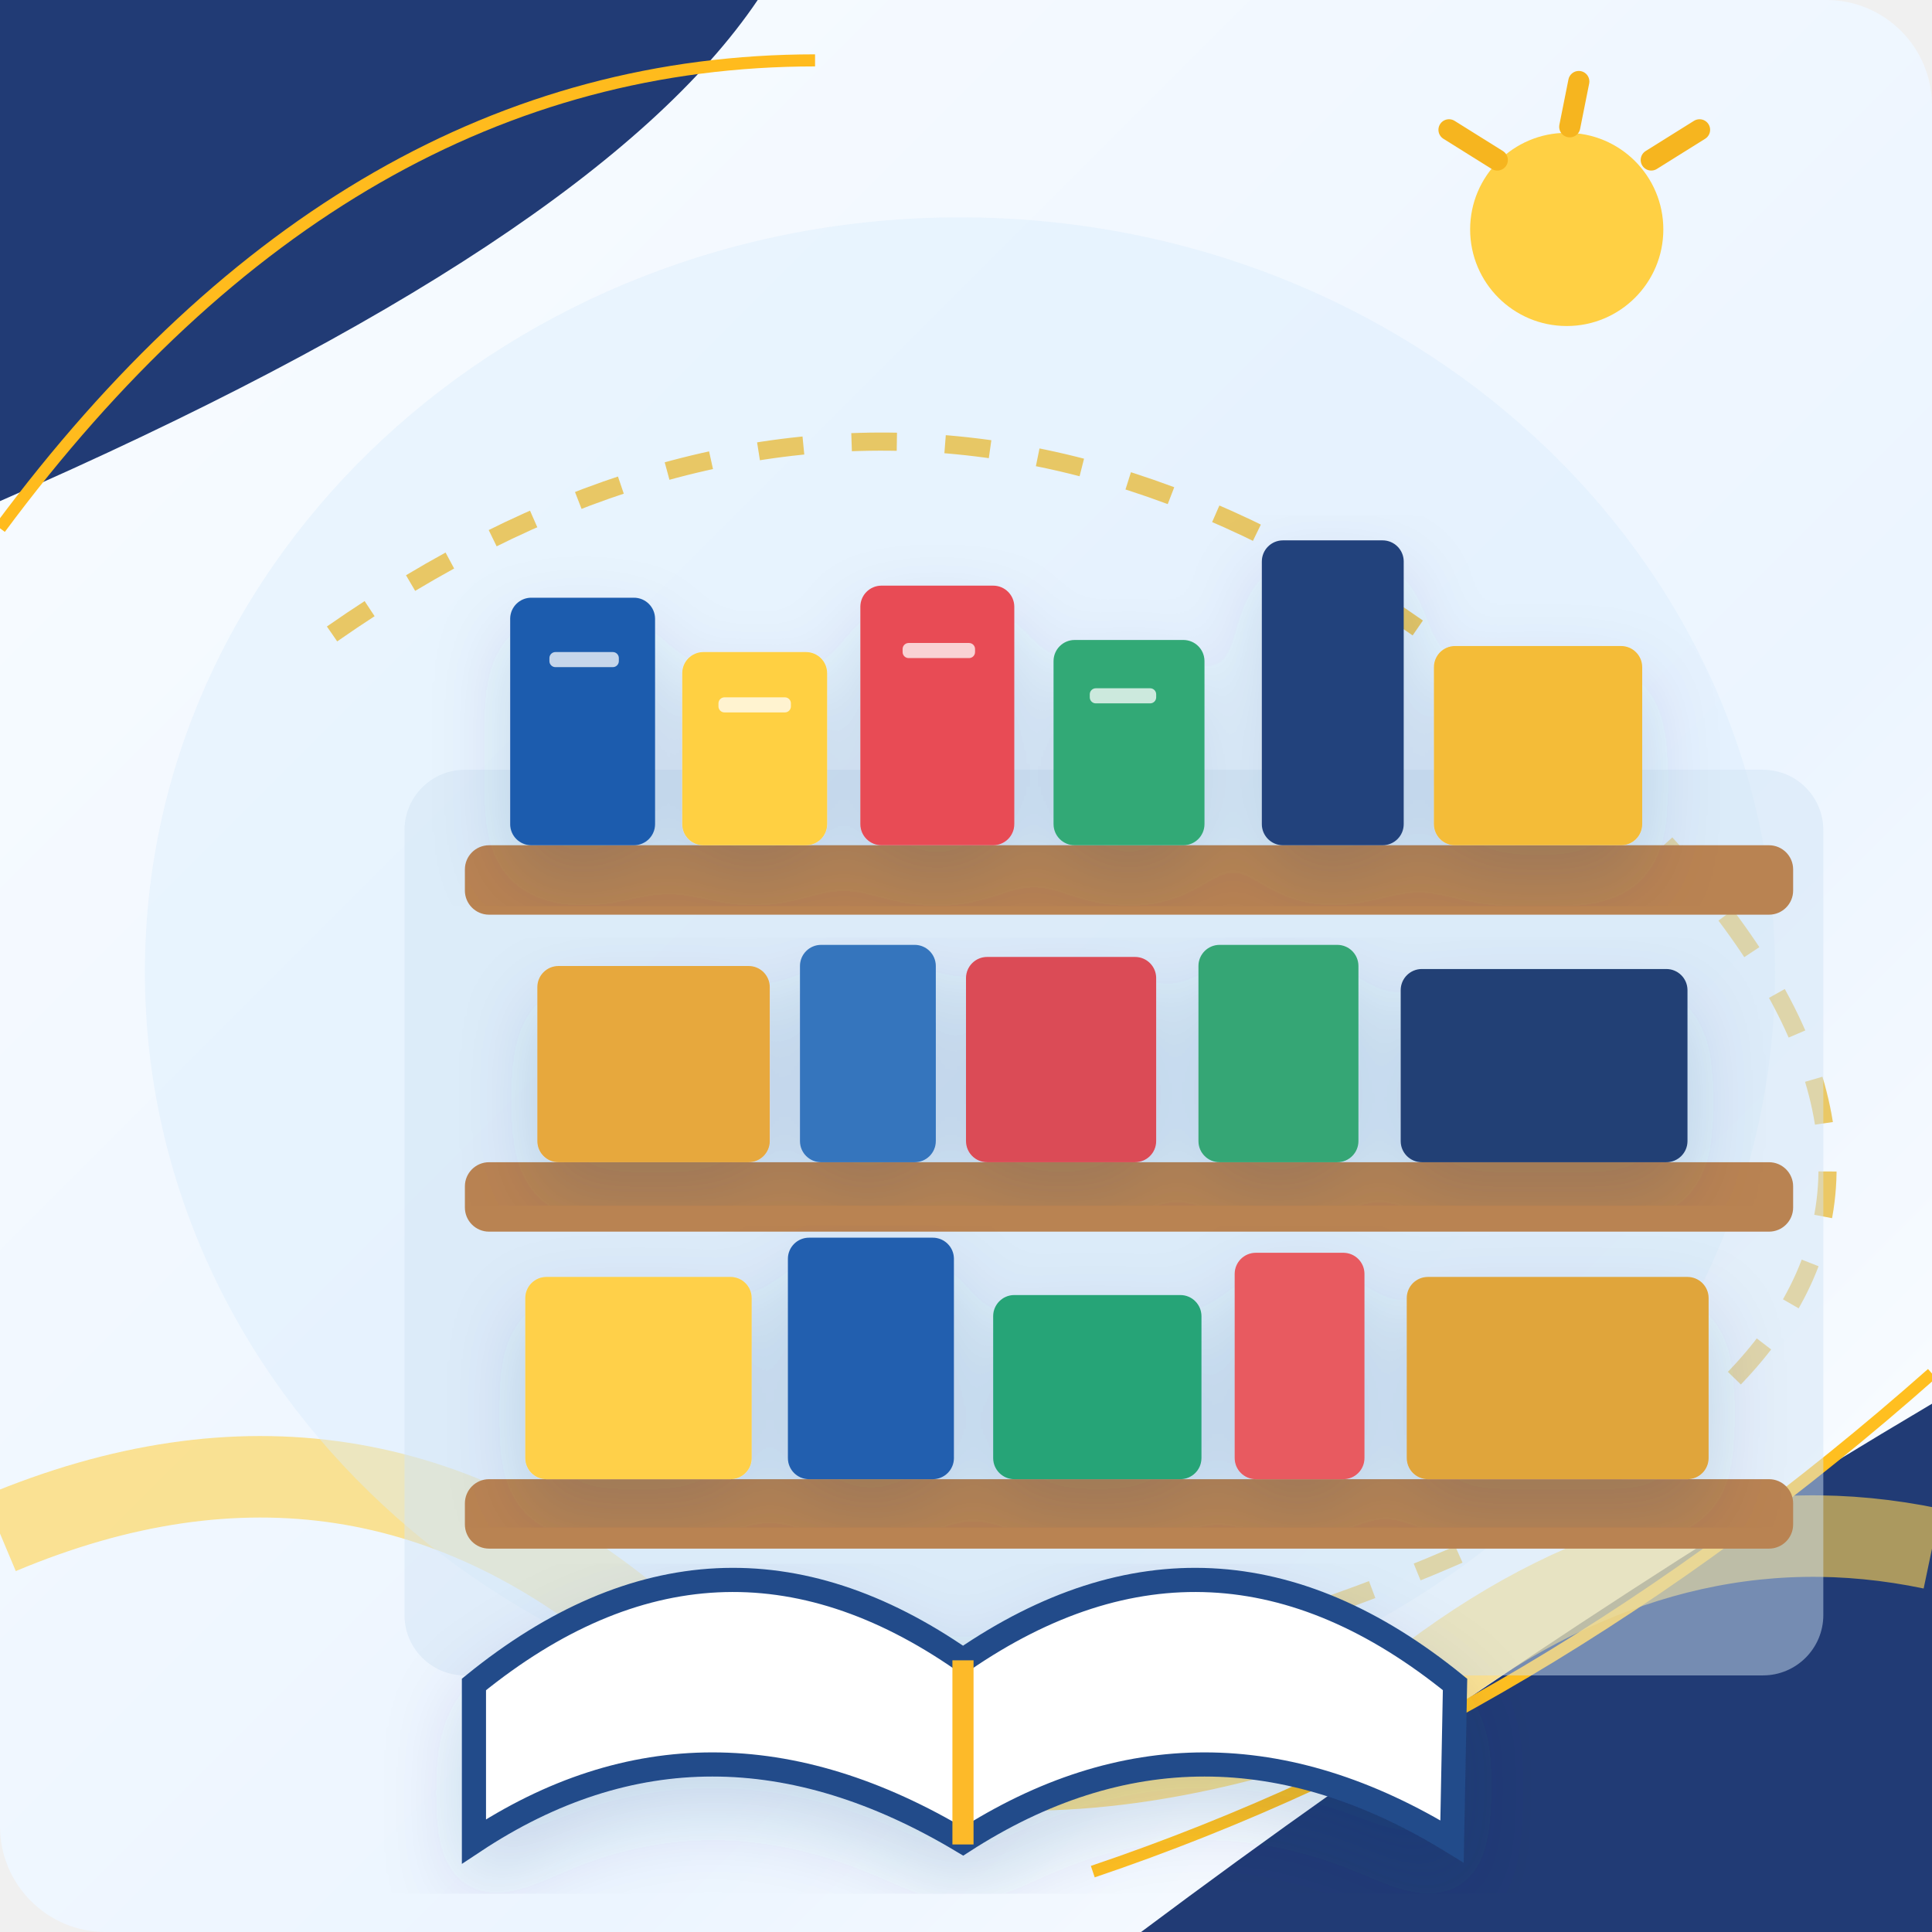
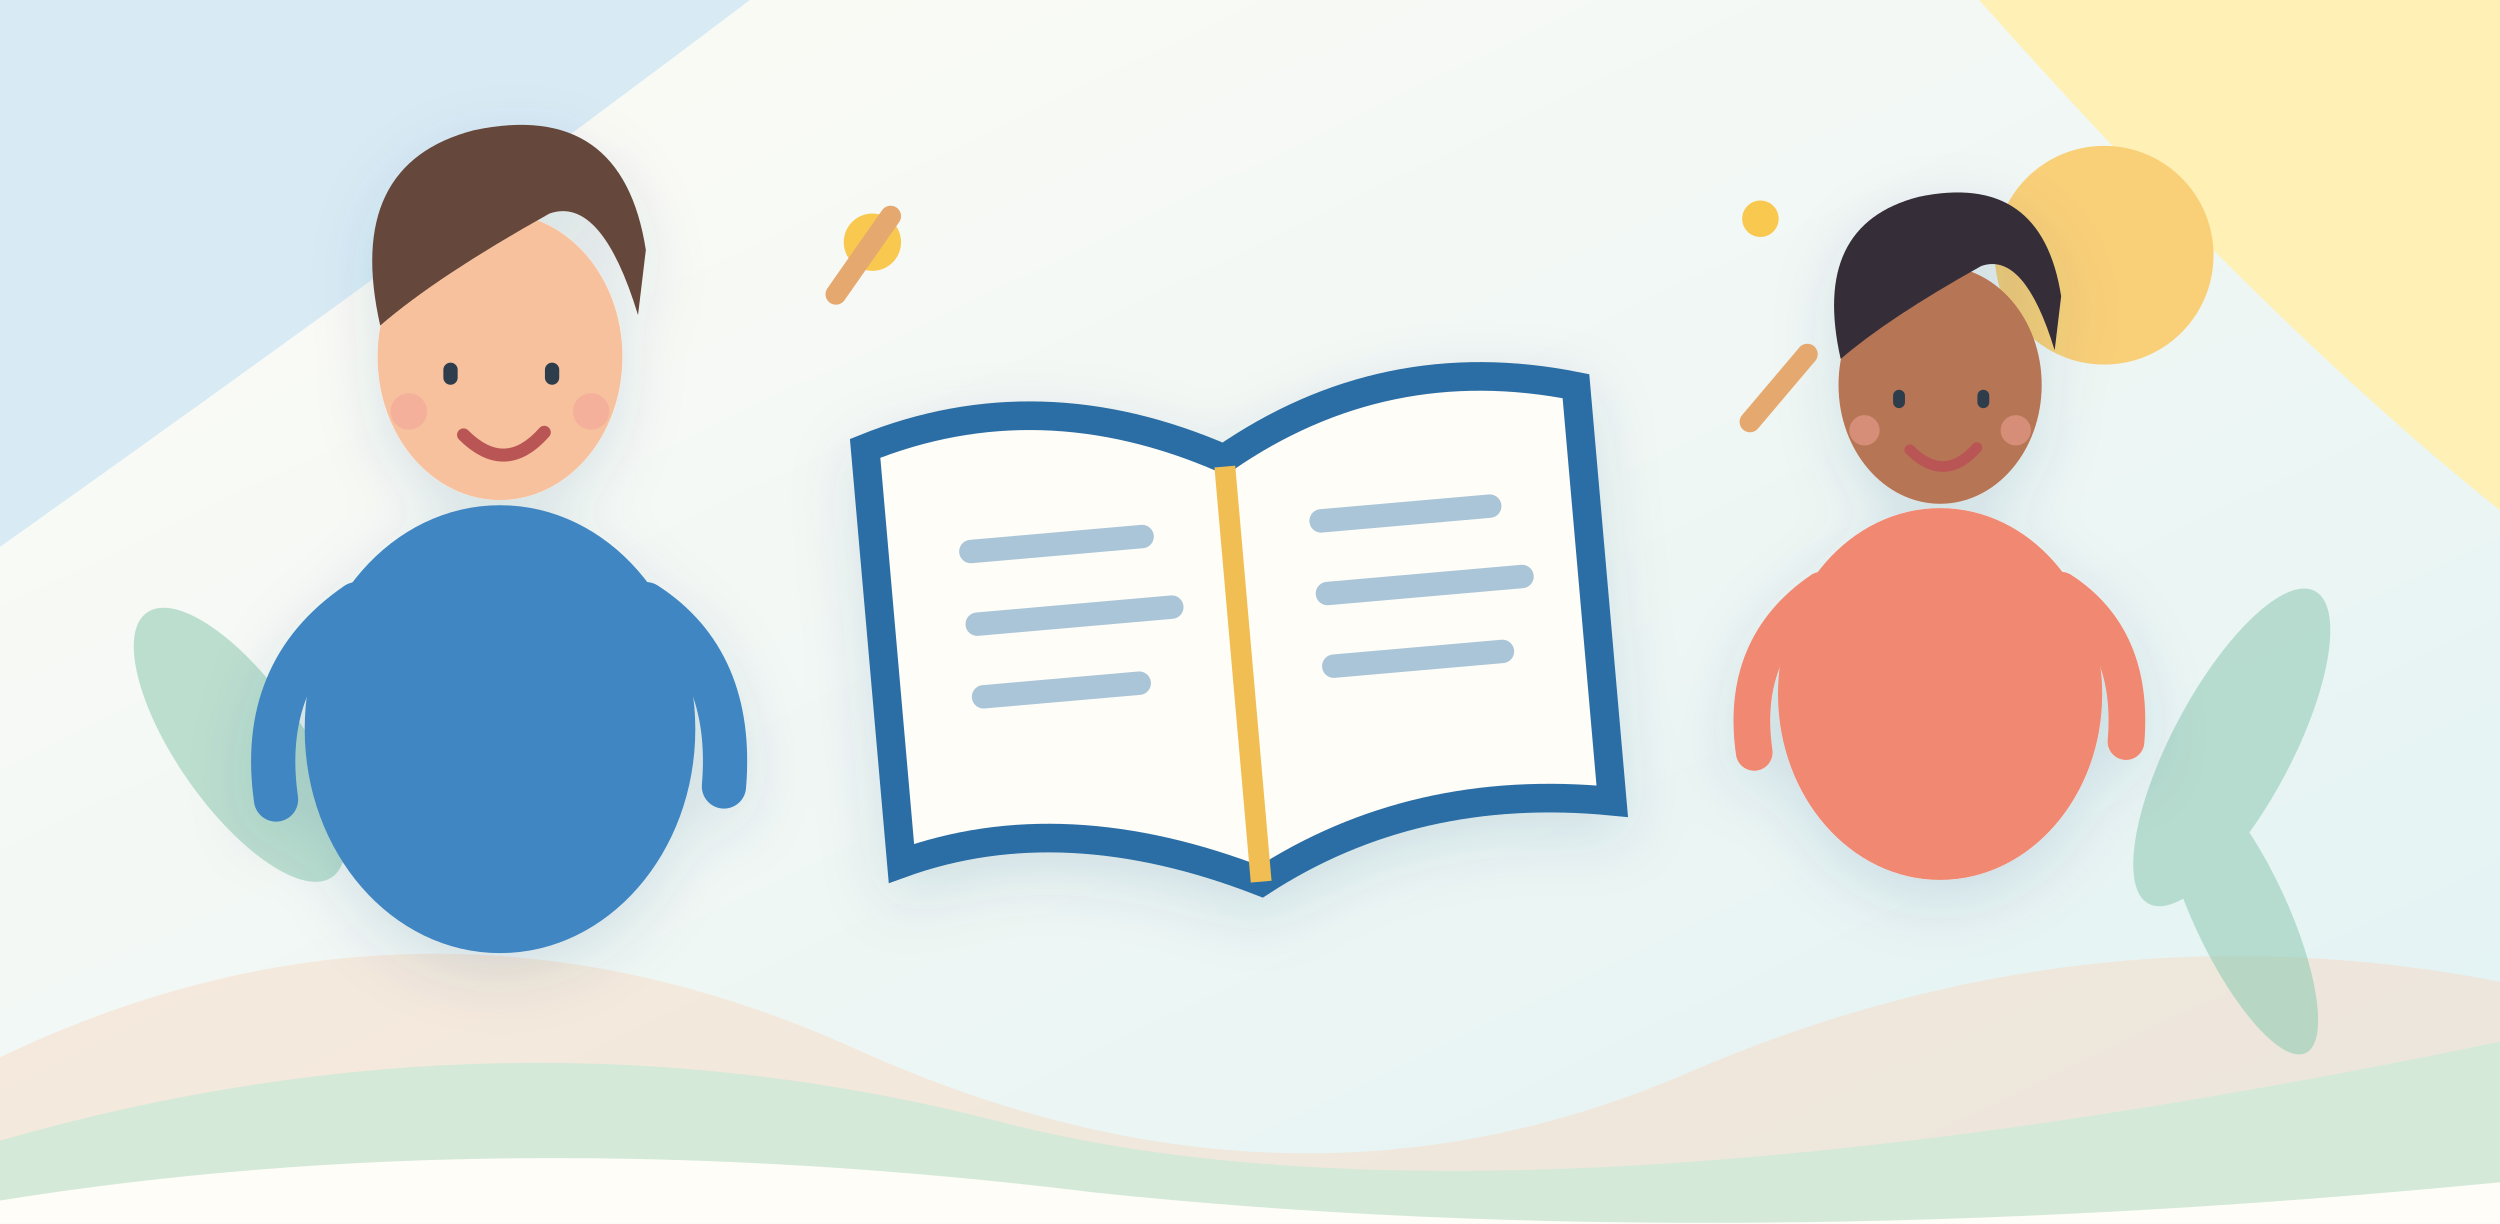
- <svg xmlns="http://www.w3.org/2000/svg" viewBox="0 0 640 640" role="img">
+ <svg xmlns="http://www.w3.org/2000/svg" viewBox="0 0 960 470" role="img" aria-label="Ilustração alegre da comunidade escolar">
  <defs>
-     <linearGradient id="bg" x1="0" x2="1" y1="0" y2="1">
-       <stop stop-color="#F9FCFF" />
-       <stop offset=".65" stop-color="#ECF5FF" />
-       <stop offset="1" stop-color="#FFFFFF" />
+     <linearGradient id="bg" x2="1" y2="1">
+       <stop stop-color="#FFFCF5" />
+       <stop offset="1" stop-color="#E1F2F4" />
    </linearGradient>
-     <filter id="shadow" x="-20%" y="-20%" width="140%" height="140%">
-       <feDropShadow dx="0" dy="12" stdDeviation="13" flood-color="#163B77" flood-opacity=".16" />
+     <filter id="sh">
+       <feDropShadow dx="0" dy="8" stdDeviation="12" flood-color="#1D4978" flood-opacity=".13" />
    </filter>
  </defs>
-   <rect width="640" height="640" rx="35" fill="url(#bg)" />
-   <path d="M0 0h251Q197 80 0 166z" fill="#213B75" />
-   <path d="M0 175Q115 20 270 20" stroke="#FFBB1D" stroke-width="4" fill="none" />
-   <path d="M640 640H378Q505 545 640 465z" fill="#213B75" />
-   <path d="M640 455Q510 570 362 620" stroke="#FFBF20" stroke-width="4" fill="none" />
-   <path d="M0 508Q119 458 215 541T474 555q80-60 166-42" fill="none" stroke="#FFD350" stroke-width="27" opacity=".62" />
-   <ellipse cx="318" cy="322" rx="270" ry="250" fill="#D9ECFC" opacity=".42" />
-   <path d="M110 210Q318 65 522 250T431 535" stroke="#E8B62A" stroke-width="6" fill="none" stroke-dasharray="15 16" opacity=".72" />
-   <g transform="translate(70 100)">
-     <rect x="64" y="155" width="470" height="300" rx="20" fill="#D0E3F4" opacity=".48" />
-     <rect x="84" y="180" width="440" height="23" rx="8" fill="#B98352" />
-     <rect x="84" y="285" width="440" height="23" rx="8" fill="#B98352" />
-     <rect x="84" y="390" width="440" height="23" rx="8" fill="#B98352" />
-     <g filter="url(#shadow)">
-       <rect x="99" y="98" width="48" height="82" rx="7" fill="#1A5CAE" />
-       <rect x="156" y="116" width="48" height="64" rx="7" fill="#FFD043" />
-       <rect x="215" y="94" width="51" height="86" rx="7" fill="#E84C55" />
-       <rect x="279" y="112" width="50" height="68" rx="7" fill="#30A976" />
-       <rect x="348" y="79" width="47" height="101" rx="7" fill="#21427C" />
-       <rect x="405" y="114" width="69" height="66" rx="7" fill="#F4BC39" />
+   <rect width="960" height="470" fill="url(#bg)" />
+   <path d="M0 0h288Q169 90 0 210Z" fill="#D8EBF5" />
+   <path d="M960 0H760Q870 124 960 196Z" fill="#FFF0B5" />
+   <circle cx="808" cy="98" r="42" fill="#F9D078" />
+   <path d="M0 406Q163 328 329 403T648 412T960 377V470H0Z" fill="#F9D7BE" opacity=".45" />
+   <path d="M0 438Q195 382 385 431T960 400V470H0Z" fill="#D4E9D8" />
+   <g opacity=".55" fill="#8CC9B1">
+     <ellipse cx="92" cy="286" rx="24" ry="62" transform="rotate(-35 92 286)" />
+     <ellipse cx="857" cy="287" rx="23" ry="68" transform="rotate(28 857 287)" />
+     <ellipse cx="860" cy="350" rx="18" ry="60" transform="rotate(-25 860 350)" />
+   </g>
+   <g filter="url(#sh)">
+     <g transform="translate(192 130) scale(1)">
+       <ellipse cx="0" cy="150" rx="75" ry="86" fill="#3F86C2" />
+       <path d="M-55 102q-38 26-31 75M56 102q34 22 30 70" fill="none" stroke="#3F86C2" stroke-width="17" stroke-linecap="round" />
+       <ellipse cy="7" cx="0" rx="47" ry="55" fill="#F7C19E" />
+       <path d="M-46-5q-14-62 36-75 57-12 66 46l-3 25Q39-55 19-48q-43 24-65 43" fill="#65473A" />
+       <path d="M-19 12v3m39-3v3" fill="none" stroke="#2E3D4C" stroke-width="5.5" stroke-linecap="round" />
+       <path d="M-14 37q16 16 31-1" fill="none" stroke="#B95655" stroke-width="5" stroke-linecap="round" />
+       <circle cx="-35" cy="28" r="7" fill="#F3A298" opacity=".55" />
+       <circle cx="35" cy="28" r="7" fill="#F3A298" opacity=".55" />
    </g>
-     <g fill="#fff" opacity=".75">
-       <rect x="112" y="116" width="23" height="5" rx="2" />
-       <rect x="168" y="131" width="24" height="5" rx="2" />
-       <rect x="229" y="113" width="24" height="5" rx="2" />
-       <rect x="291" y="128" width="22" height="5" rx="2" />
+     <g transform="translate(745 142) scale(0.83)">
+       <ellipse cx="0" cy="150" rx="75" ry="86" fill="#F18872" />
+       <path d="M-55 102q-38 26-31 75M56 102q34 22 30 70" fill="none" stroke="#F18872" stroke-width="17" stroke-linecap="round" />
+       <ellipse cy="7" cx="0" rx="47" ry="55" fill="#B67554" />
+       <path d="M-46-5q-14-62 36-75 57-12 66 46l-3 25Q39-55 19-48q-43 24-65 43" fill="#342F39" />
+       <path d="M-19 12v3m39-3v3" fill="none" stroke="#2E3D4C" stroke-width="5.5" stroke-linecap="round" />
+       <path d="M-14 37q16 16 31-1" fill="none" stroke="#B95655" stroke-width="5" stroke-linecap="round" />
+       <circle cx="-35" cy="28" r="7" fill="#F3A298" opacity=".55" />
+       <circle cx="35" cy="28" r="7" fill="#F3A298" opacity=".55" />
    </g>
-     <g filter="url(#shadow)">
-       <rect x="108" y="220" width="77" height="65" rx="7" fill="#E7A83D" />
-       <rect x="195" y="213" width="45" height="72" rx="7" fill="#3474BD" />
-       <rect x="250" y="217" width="63" height="68" rx="7" fill="#DB4B56" />
-       <rect x="327" y="213" width="53" height="72" rx="7" fill="#36A675" />
-       <rect x="394" y="221" width="95" height="64" rx="7" fill="#214075" />
-     </g>
-     <g filter="url(#shadow)">
-       <rect x="104" y="323" width="75" height="67" rx="7" fill="#FFD048" />
-       <rect x="191" y="310" width="55" height="80" rx="7" fill="#235EAF" />
-       <rect x="259" y="329" width="69" height="61" rx="7" fill="#28A477" />
-       <rect x="339" y="315" width="43" height="75" rx="7" fill="#E85A61" />
-       <rect x="396" y="323" width="100" height="67" rx="7" fill="#E0A53B" />
+     <g transform="translate(474 221) rotate(-5)">
+       <path d="M-137-61q69-21 137 16 65-37 137-16v160q-75-14-137 19-73-36-137-19z" fill="#FFFDF8" stroke="#2C6EA5" stroke-width="11" />
+       <path d="M0-42v160" stroke="#F1BE52" stroke-width="8" />
+       <path d="M-100-18h66m-66 28h75m-75 28h60m75-56h65m-65 28h75m-75 28h65" stroke="#A9C5D7" stroke-width="9" stroke-linecap="round" />
    </g>
  </g>
-   <path d="M157 558q80-65 162-8 83-57 163 8l-1 52q-83-51-162 0-85-51-162 0z" fill="#fff" stroke="#244C8A" stroke-width="8" filter="url(#shadow)" />
-   <path d="M319 550v61" stroke="#FDBA29" stroke-width="7" />
-   <circle cx="519" cy="76" r="32" fill="#FFD044" />
-   <path d="m520 42 3-15m-27 26-16-10m67 10 16-10" stroke="#F6B51F" stroke-width="7" stroke-linecap="round" />
+   <g fill="#F8C84F">
+     <circle cx="335" cy="93" r="11" />
+     <circle cx="676" cy="84" r="7" />
+   </g>
+   <path d="M321 113l21-30m330 79 22-26" stroke="#E5A96F" stroke-width="8" stroke-linecap="round" />
+   <path d="M0 461q193-31 421-3 239 25 539-4v16H0Z" fill="#FFFDF8" />
</svg>
